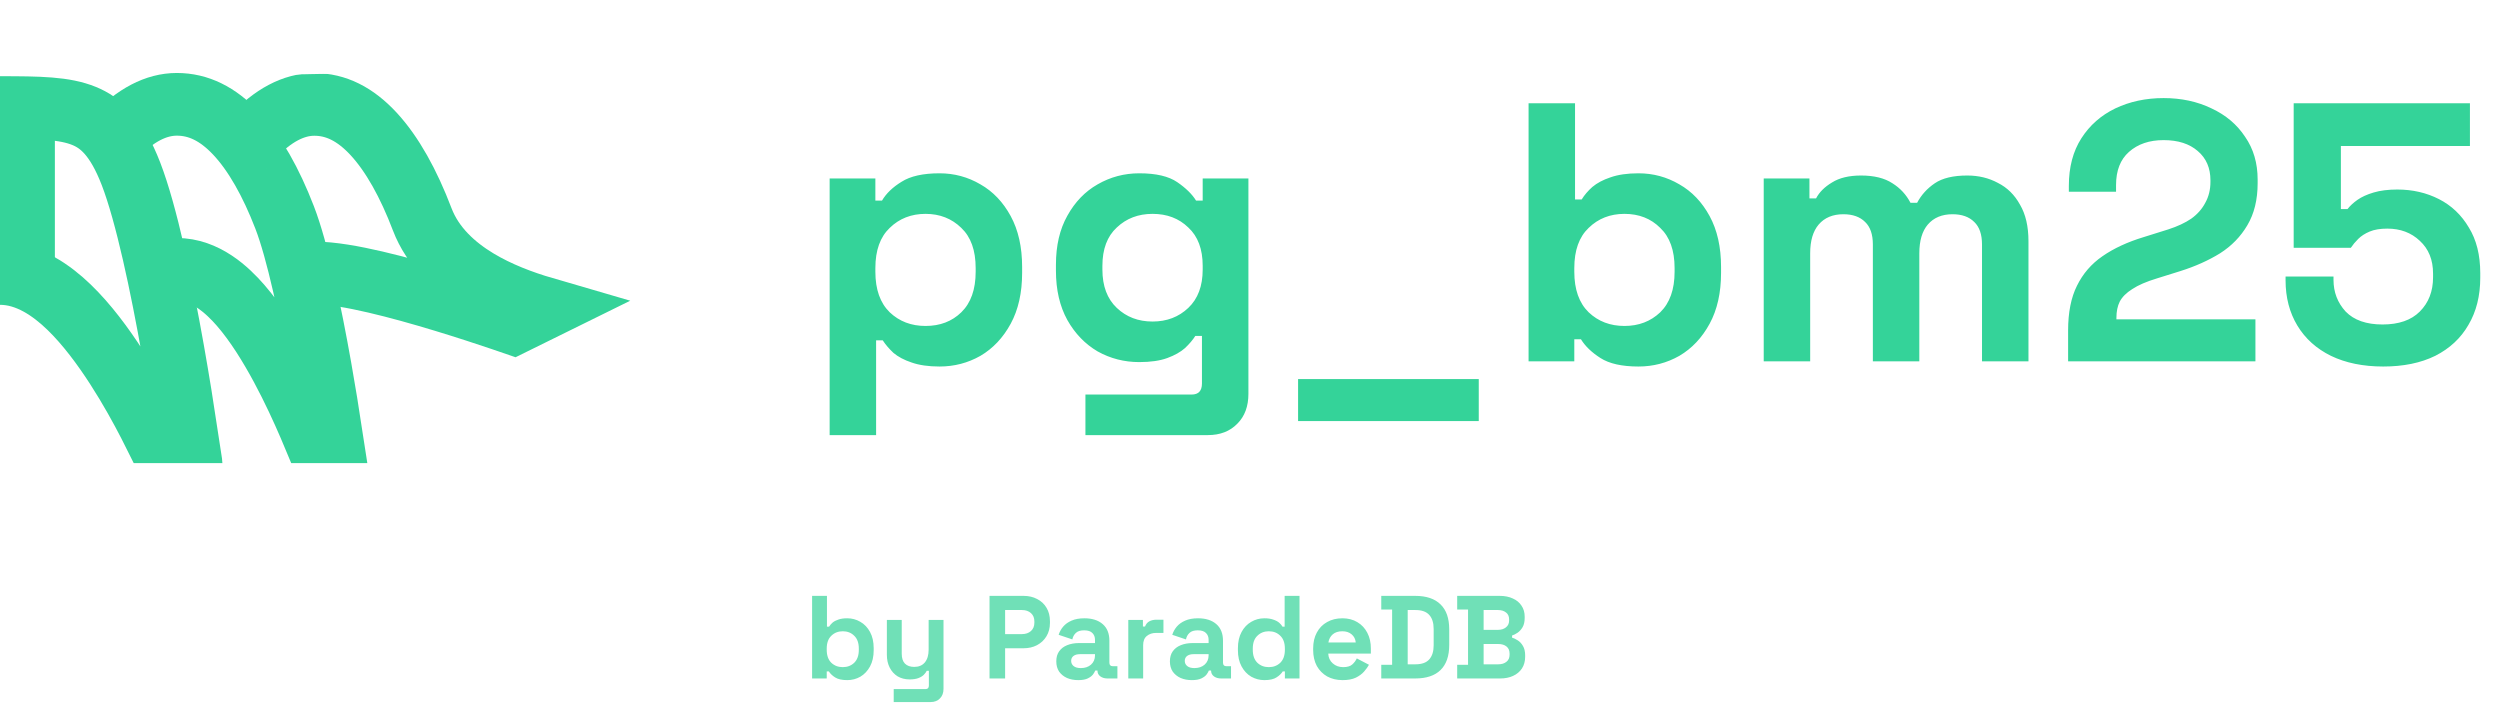
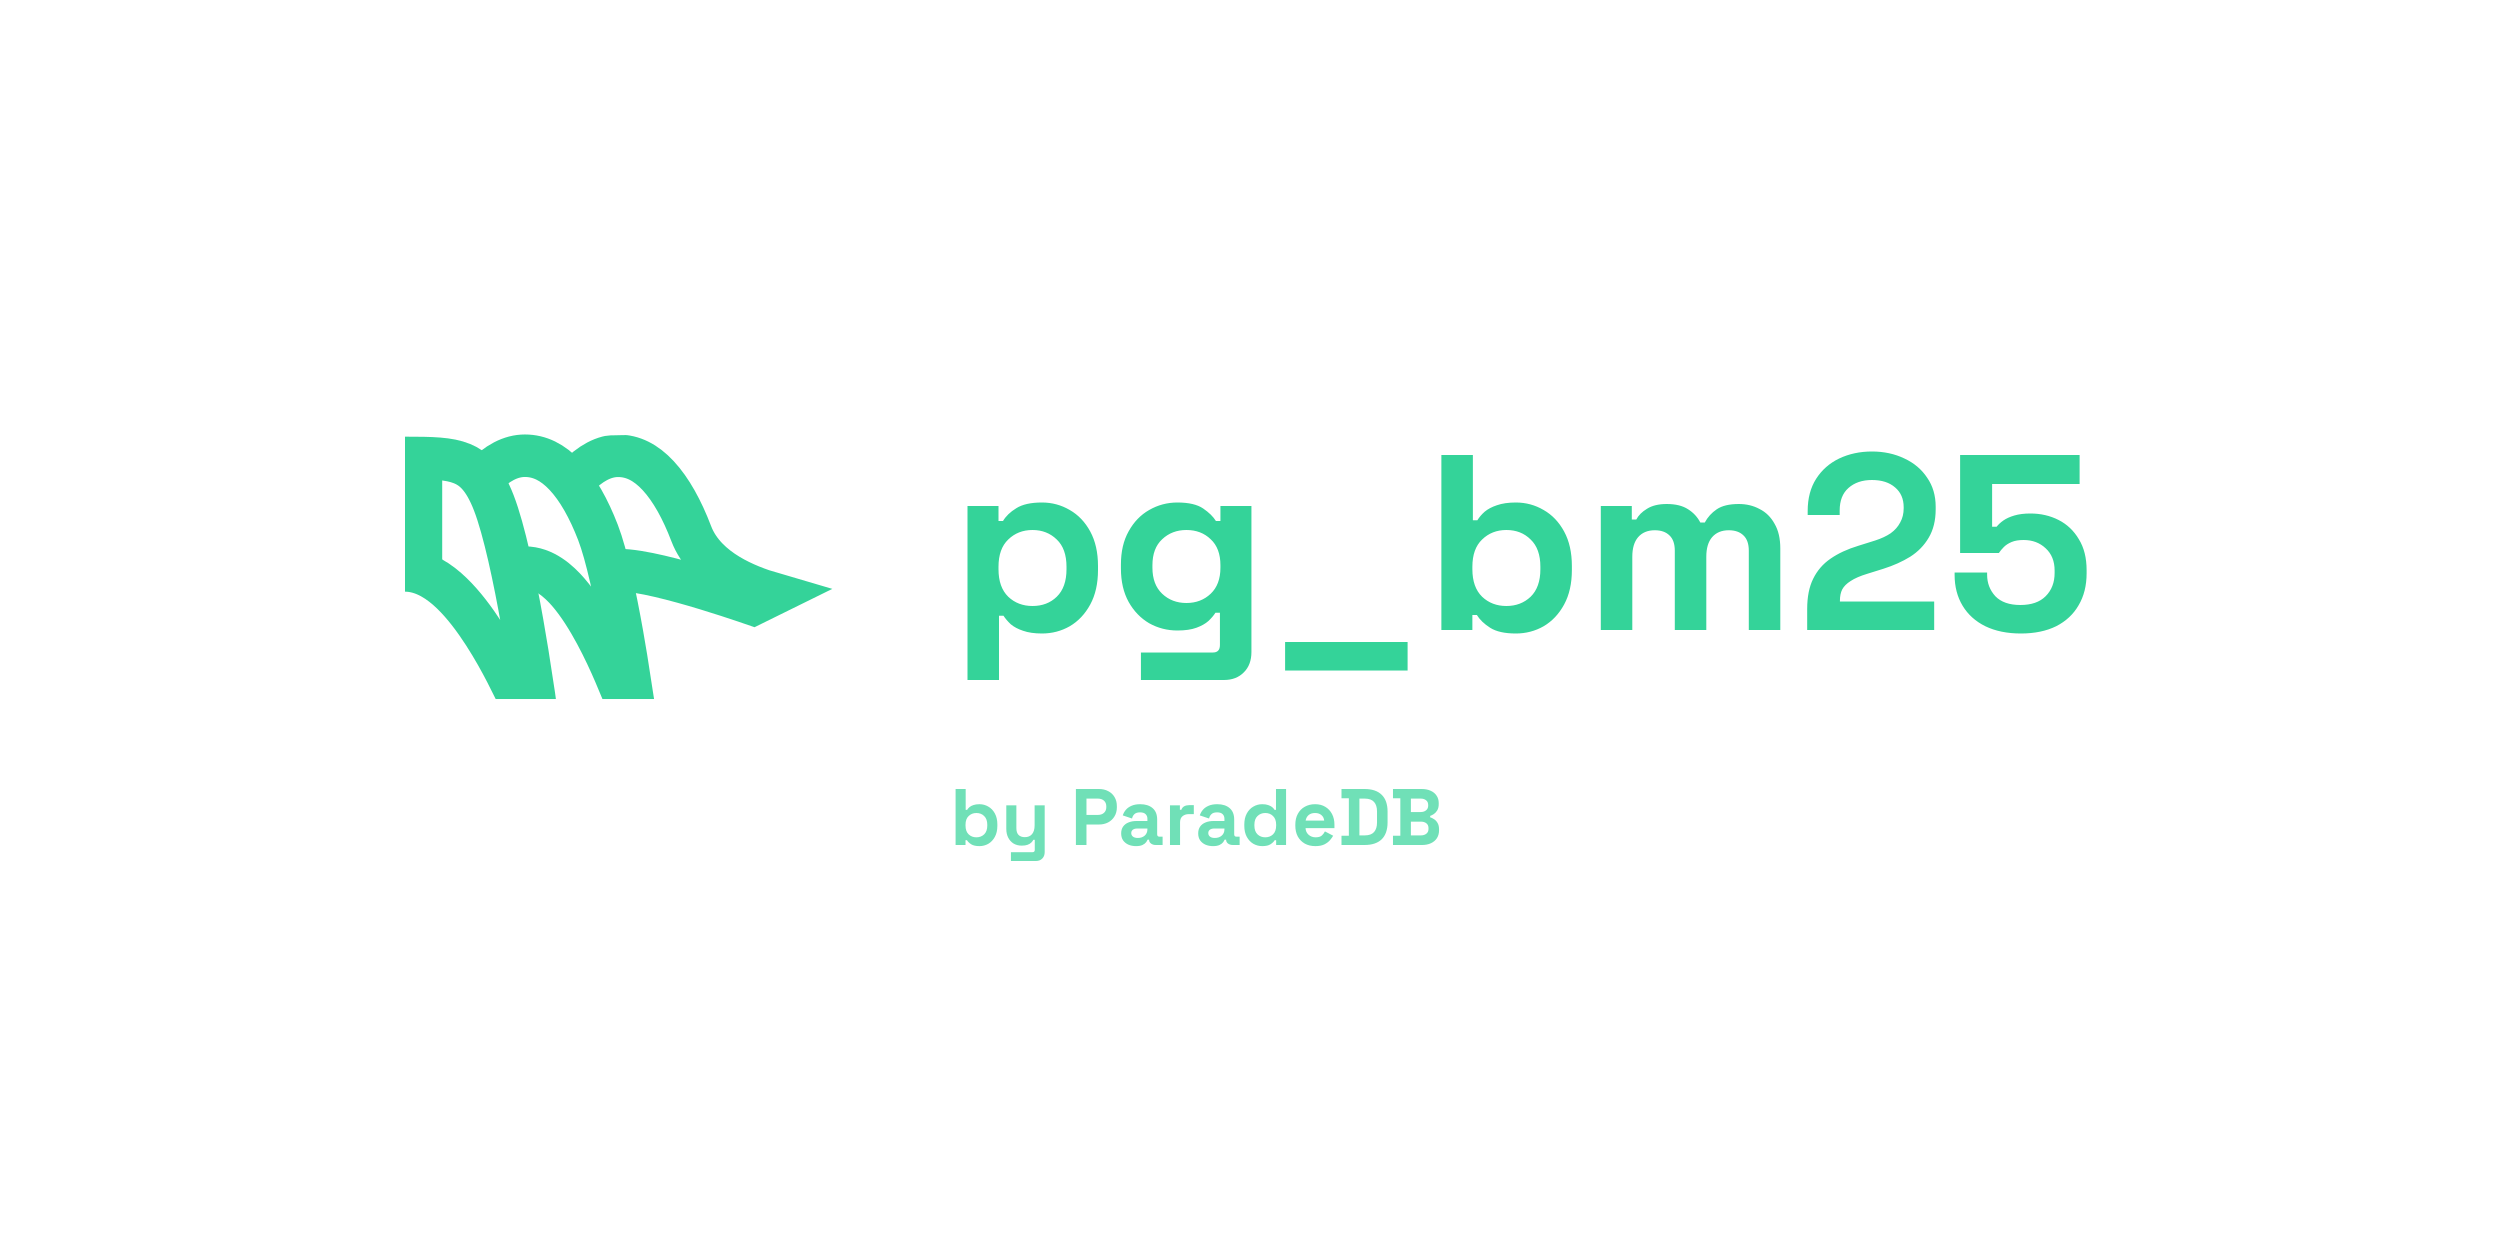
- <svg xmlns="http://www.w3.org/2000/svg" width="339" height="96" viewBox="0 0 339 96" fill="none">
-   <mask id="mask0_75_31" style="mask-type:alpha" maskUnits="userSpaceOnUse" x="13" y="9" width="38" height="54">
-     <path d="M13.227 9.094H50.194V62.828H24.387L13.227 9.094Z" fill="#D9D9D9" />
+ <svg xmlns="http://www.w3.org/2000/svg" width="500" height="250" viewBox="0 0 500 250" fill="none">
+   <mask id="mask0_83_16" style="mask-type:alpha" maskUnits="userSpaceOnUse" x="94" y="86" width="38" height="54">
+     <path d="M94.227 86.094H131.194V139.828H105.387L94.227 86.094Z" fill="#D9D9D9" />
  </mask>
-   <g mask="url(#mask0_75_31)">
-     <path d="M5.987 57.706C5.856 58.012 5.733 58.303 5.618 58.578H3.001C3.34 56.088 3.804 52.842 4.363 49.368C5.607 41.638 7.223 33.426 8.81 29.551C10.486 25.459 12.817 21.447 15.577 18.531C18.345 15.606 21.176 14.146 23.974 14.146C26.907 14.146 29.53 15.437 32.007 18.07C34.549 20.773 36.757 24.724 38.59 29.472C40.355 34.042 42.103 42.365 43.434 49.885C44.016 53.17 44.504 56.212 44.865 58.578H42.33C42.215 58.303 42.092 58.012 41.96 57.706C41.043 55.569 39.731 52.69 38.168 49.786C36.625 46.92 34.743 43.849 32.655 41.437C30.783 39.275 27.804 36.523 23.974 36.523C20.144 36.523 17.165 39.275 15.293 41.437C13.204 43.849 11.322 46.92 9.78 49.786C8.217 52.69 6.905 55.569 5.987 57.706Z" stroke="#34D399" stroke-width="8.5" />
+   <g mask="url(#mask0_83_16)">
+     <path d="M86.987 134.706C86.856 135.012 86.733 135.303 86.618 135.578H84.001C84.34 133.088 84.804 129.842 85.363 126.368C86.607 118.638 88.223 110.426 89.81 106.551C91.486 102.459 93.817 98.447 96.577 95.531C99.345 92.606 102.176 91.145 104.974 91.145C107.907 91.145 110.53 92.437 113.007 95.07C115.549 97.773 117.757 101.724 119.59 106.472C121.355 111.042 123.103 119.365 124.434 126.885C125.016 130.17 125.504 133.212 125.866 135.578H123.33C123.215 135.303 123.091 135.012 122.96 134.706C122.043 132.568 120.731 129.69 119.168 126.786C117.625 123.92 115.743 120.849 113.655 118.437C111.783 116.275 108.804 113.523 104.974 113.523C101.144 113.523 98.165 116.275 96.293 118.437C94.204 120.849 92.322 123.92 90.78 126.786C89.217 129.69 87.904 132.568 86.987 134.706Z" stroke="#34D399" stroke-width="8.5" />
  </g>
-   <mask id="mask1_75_31" style="mask-type:alpha" maskUnits="userSpaceOnUse" x="0" y="0" width="31" height="63">
-     <rect width="30.174" height="62.828" fill="#D9D9D9" />
+   <mask id="mask1_83_16" style="mask-type:alpha" maskUnits="userSpaceOnUse" x="81" y="77" width="31" height="63">
+     <rect x="81" y="77" width="30.174" height="62.828" fill="#D9D9D9" />
  </mask>
-   <g mask="url(#mask1_75_31)">
-     <path d="M-20.242 57.525C-20.435 57.899 -20.614 58.251 -20.777 58.578H-25.345C-25.34 58.543 -25.335 58.507 -25.33 58.471C-24.928 55.477 -24.349 51.384 -23.64 46.976C-22.188 37.956 -20.288 28.268 -18.396 23.648C-16.658 19.404 -14.385 17.365 -11.736 16.216C-8.826 14.953 -5.064 14.584 0 14.584C5.391 14.584 8.756 14.644 11.408 15.725C13.613 16.624 15.789 18.463 17.761 23.568C19.853 28.986 21.907 38.786 23.462 47.569C24.213 51.812 24.83 55.709 25.264 58.578H20.777C20.614 58.251 20.435 57.899 20.242 57.525C19.166 55.432 17.625 52.616 15.791 49.776C13.977 46.967 11.773 43.972 9.341 41.631C7.05 39.426 3.826 37.084 0 37.084C-3.826 37.084 -7.05 39.426 -9.341 41.631C-11.773 43.972 -13.977 46.967 -15.791 49.776C-17.625 52.616 -19.166 55.432 -20.242 57.525Z" stroke="#34D399" stroke-width="8.5" />
-     <rect y="11.574" width="7.44" height="28.934" fill="#34D399" />
+   <g mask="url(#mask1_83_16)">
+     <path d="M60.758 134.525C60.565 134.899 60.386 135.251 60.223 135.578H55.656C55.66 135.542 55.665 135.507 55.67 135.471C56.072 132.477 56.651 128.383 57.361 123.976C58.812 114.956 60.712 105.268 62.604 100.647C64.342 96.404 66.615 94.365 69.264 93.216C72.174 91.953 75.936 91.584 81 91.584C86.391 91.584 89.756 91.644 92.408 92.725C94.613 93.624 96.789 95.463 98.761 100.568C100.853 105.986 102.907 115.786 104.462 124.569C105.213 128.812 105.83 132.709 106.264 135.578H101.777C101.614 135.251 101.435 134.899 101.242 134.525C100.166 132.432 98.625 129.616 96.791 126.776C94.977 123.967 92.773 120.972 90.341 118.631C88.05 116.426 84.826 114.084 81 114.084C77.174 114.084 73.95 116.426 71.659 118.631C69.227 120.972 67.023 123.967 65.209 126.776C63.375 129.616 61.834 132.432 60.758 134.525Z" stroke="#34D399" stroke-width="8.5" />
+     <rect x="81" y="88.573" width="7.44" height="28.934" fill="#34D399" />
  </g>
-   <mask id="mask2_75_31" style="mask-type:alpha" maskUnits="userSpaceOnUse" x="27" y="9" width="63" height="55">
-     <path d="M27.694 10.334L90 9.094V63.655H58.578L43.814 42.161L34.721 19.38L27.694 10.334Z" fill="#D9D9D9" />
+   <mask id="mask2_83_16" style="mask-type:alpha" maskUnits="userSpaceOnUse" x="108" y="86" width="63" height="55">
+     <path d="M108.694 87.334L171 86.094V140.655H139.578L124.814 119.161L115.721 96.38L108.694 87.334Z" fill="#D9D9D9" />
  </mask>
-   <g mask="url(#mask2_75_31)">
-     <path d="M21.598 59.405C21.938 56.866 22.407 53.535 22.974 49.968C24.219 42.122 25.839 33.77 27.433 29.823C29.115 25.659 31.455 21.576 34.224 18.61C37.004 15.632 39.836 14.158 42.618 14.158C45.536 14.158 48.159 15.46 50.648 18.143C53.199 20.893 55.415 24.914 57.254 29.743C58.692 33.518 61.673 36.16 64.712 37.995C67.55 39.709 70.778 40.927 73.774 41.799L69.619 43.848C69.161 43.69 68.622 43.505 68.016 43.3C65.995 42.617 63.219 41.703 60.207 40.788C57.203 39.876 53.92 38.948 50.896 38.244C47.966 37.562 44.95 37.01 42.618 37.01C40.603 37.01 38.868 37.786 37.517 38.686C36.16 39.59 34.956 40.775 33.91 41.999C31.822 44.444 29.94 47.557 28.397 50.465C26.833 53.41 25.52 56.331 24.602 58.499C24.468 58.817 24.341 59.12 24.224 59.405H21.598Z" stroke="#34D399" stroke-width="8.5" />
+   <g mask="url(#mask2_83_16)">
+     <path d="M105.602 135.5C105.468 135.817 105.341 136.12 105.224 136.405H102.598C102.938 133.866 103.407 130.535 103.973 126.968C105.219 119.122 106.839 110.77 108.433 106.823C110.115 102.659 112.455 98.576 115.224 95.61C118.004 92.632 120.836 91.158 123.618 91.158C126.536 91.158 129.159 92.46 131.648 95.143C134.199 97.893 136.415 101.914 138.254 106.743C139.692 110.518 142.673 113.16 145.712 114.995C148.55 116.708 151.778 117.927 154.774 118.799L150.619 120.848C150.161 120.69 149.622 120.505 149.015 120.3C146.995 119.617 144.219 118.703 141.207 117.788C138.203 116.876 134.92 115.948 131.896 115.244C128.966 114.562 125.95 114.01 123.618 114.01C121.603 114.01 119.868 114.786 118.517 115.686C117.16 116.59 115.956 117.775 114.91 118.999C112.822 121.444 110.94 124.558 109.397 127.465C107.833 130.41 106.52 133.33 105.602 135.5Z" stroke="#34D399" stroke-width="8.5" />
  </g>
-   <path d="M112.5 59V24.2H118.7V27.2H119.6C120.167 26.233 121.05 25.383 122.25 24.65C123.45 23.883 125.167 23.5 127.4 23.5C129.4 23.5 131.25 24 132.95 25C134.65 25.967 136.017 27.4 137.05 29.3C138.083 31.2 138.6 33.5 138.6 36.2V37C138.6 39.7 138.083 42 137.05 43.9C136.017 45.8 134.65 47.25 132.95 48.25C131.25 49.217 129.4 49.7 127.4 49.7C125.9 49.7 124.633 49.517 123.6 49.15C122.6 48.817 121.783 48.383 121.15 47.85C120.55 47.283 120.067 46.717 119.7 46.15H118.8V59H112.5ZM125.5 44.2C127.467 44.2 129.083 43.583 130.35 42.35C131.65 41.083 132.3 39.25 132.3 36.85V36.35C132.3 33.95 131.65 32.133 130.35 30.9C129.05 29.633 127.433 29 125.5 29C123.567 29 121.95 29.633 120.65 30.9C119.35 32.133 118.7 33.95 118.7 36.35V36.85C118.7 39.25 119.35 41.083 120.65 42.35C121.95 43.583 123.567 44.2 125.5 44.2ZM143.185 36.7V35.9C143.185 33.3 143.701 31.083 144.735 29.25C145.768 27.383 147.135 25.967 148.835 25C150.568 24 152.451 23.5 154.485 23.5C156.751 23.5 158.468 23.9 159.635 24.7C160.801 25.5 161.651 26.333 162.185 27.2H163.085V24.2H169.285V53.4C169.285 55.1 168.785 56.45 167.785 57.45C166.785 58.483 165.451 59 163.785 59H147.185V53.5H161.585C162.518 53.5 162.985 53 162.985 52V45.55H162.085C161.751 46.083 161.285 46.633 160.685 47.2C160.085 47.733 159.285 48.183 158.285 48.55C157.285 48.917 156.018 49.1 154.485 49.1C152.451 49.1 150.568 48.617 148.835 47.65C147.135 46.65 145.768 45.233 144.735 43.4C143.701 41.533 143.185 39.3 143.185 36.7ZM156.285 43.6C158.218 43.6 159.835 42.983 161.135 41.75C162.435 40.517 163.085 38.783 163.085 36.55V36.05C163.085 33.783 162.435 32.05 161.135 30.85C159.868 29.617 158.251 29 156.285 29C154.351 29 152.735 29.617 151.435 30.85C150.135 32.05 149.485 33.783 149.485 36.05V36.55C149.485 38.783 150.135 40.517 151.435 41.75C152.735 42.983 154.351 43.6 156.285 43.6ZM176.02 57.1V51.4H200.52V57.1H176.02ZM222.175 49.7C219.942 49.7 218.225 49.317 217.025 48.55C215.825 47.783 214.942 46.933 214.375 46H213.475V49H207.275V14H213.575V27.05H214.475C214.842 26.45 215.325 25.883 215.925 25.35C216.559 24.817 217.375 24.383 218.375 24.05C219.409 23.683 220.675 23.5 222.175 23.5C224.175 23.5 226.025 24 227.725 25C229.425 25.967 230.792 27.4 231.825 29.3C232.859 31.2 233.375 33.5 233.375 36.2V37C233.375 39.7 232.859 42 231.825 43.9C230.792 45.8 229.425 47.25 227.725 48.25C226.025 49.217 224.175 49.7 222.175 49.7ZM220.275 44.2C222.209 44.2 223.825 43.583 225.125 42.35C226.425 41.083 227.075 39.25 227.075 36.85V36.35C227.075 33.95 226.425 32.133 225.125 30.9C223.859 29.633 222.242 29 220.275 29C218.342 29 216.725 29.633 215.425 30.9C214.125 32.133 213.475 33.95 213.475 36.35V36.85C213.475 39.25 214.125 41.083 215.425 42.35C216.725 43.583 218.342 44.2 220.275 44.2ZM239.16 49V24.2H245.36V26.9H246.26C246.693 26.067 247.41 25.35 248.41 24.75C249.41 24.117 250.727 23.8 252.36 23.8C254.127 23.8 255.543 24.15 256.61 24.85C257.677 25.517 258.493 26.4 259.06 27.5H259.96C260.527 26.433 261.327 25.55 262.36 24.85C263.393 24.15 264.86 23.8 266.76 23.8C268.293 23.8 269.677 24.133 270.91 24.8C272.177 25.433 273.177 26.417 273.91 27.75C274.677 29.05 275.06 30.7 275.06 32.7V49H268.76V33.15C268.76 31.783 268.41 30.767 267.71 30.1C267.01 29.4 266.027 29.05 264.76 29.05C263.327 29.05 262.21 29.517 261.41 30.45C260.643 31.35 260.26 32.65 260.26 34.35V49H253.96V33.15C253.96 31.783 253.61 30.767 252.91 30.1C252.21 29.4 251.227 29.05 249.96 29.05C248.527 29.05 247.41 29.517 246.61 30.45C245.843 31.35 245.46 32.65 245.46 34.35V49H239.16ZM280.436 49V44.8C280.436 42.367 280.836 40.35 281.636 38.75C282.436 37.117 283.586 35.783 285.086 34.75C286.619 33.683 288.486 32.817 290.686 32.15L294.036 31.1C295.269 30.7 296.303 30.217 297.136 29.65C297.969 29.05 298.603 28.333 299.036 27.5C299.503 26.667 299.736 25.717 299.736 24.65V24.45C299.736 22.783 299.169 21.467 298.036 20.5C296.903 19.5 295.353 19 293.386 19C291.453 19 289.886 19.533 288.686 20.6C287.519 21.633 286.936 23.133 286.936 25.1V26H280.536V25.2C280.536 22.667 281.103 20.517 282.236 18.75C283.369 16.983 284.903 15.633 286.836 14.7C288.803 13.767 290.986 13.3 293.386 13.3C295.786 13.3 297.953 13.767 299.886 14.7C301.819 15.6 303.336 16.883 304.436 18.55C305.569 20.183 306.136 22.117 306.136 24.35V24.85C306.136 27.083 305.669 28.983 304.736 30.55C303.836 32.083 302.603 33.35 301.036 34.35C299.469 35.317 297.686 36.117 295.686 36.75L292.486 37.75C291.053 38.183 289.936 38.667 289.136 39.2C288.336 39.7 287.769 40.267 287.436 40.9C287.136 41.5 286.986 42.233 286.986 43.1V43.3H305.836V49H280.436ZM323.173 49.7C320.44 49.7 318.073 49.217 316.073 48.25C314.107 47.283 312.59 45.917 311.523 44.15C310.457 42.383 309.923 40.333 309.923 38V37.5H316.423V37.95C316.423 39.617 316.973 41.05 318.073 42.25C319.207 43.417 320.873 44 323.073 44C325.273 44 326.957 43.417 328.123 42.25C329.323 41.05 329.923 39.5 329.923 37.6V37.1C329.923 35.233 329.323 33.75 328.123 32.65C326.957 31.55 325.49 31 323.723 31C322.757 31 321.957 31.133 321.323 31.4C320.69 31.667 320.173 32 319.773 32.4C319.373 32.8 319.04 33.2 318.773 33.6H311.023V14H334.923V19.8H317.423V28.35H318.323C318.657 27.917 319.107 27.5 319.673 27.1C320.24 26.7 320.973 26.367 321.873 26.1C322.773 25.833 323.84 25.7 325.073 25.7C327.14 25.7 329.023 26.133 330.723 27C332.423 27.867 333.773 29.15 334.773 30.85C335.807 32.517 336.323 34.583 336.323 37.05V37.65C336.323 40.117 335.79 42.25 334.723 44.05C333.69 45.85 332.19 47.25 330.223 48.25C328.257 49.217 325.907 49.7 323.173 49.7Z" fill="#34D399" />
-   <path d="M114.888 92.224C114.173 92.224 113.624 92.101 113.24 91.856C112.856 91.611 112.573 91.339 112.392 91.04H112.104V92H110.12V80.8H112.136V84.976H112.424C112.541 84.784 112.696 84.603 112.888 84.432C113.091 84.261 113.352 84.123 113.672 84.016C114.003 83.899 114.408 83.84 114.888 83.84C115.528 83.84 116.12 84 116.664 84.32C117.208 84.629 117.645 85.088 117.976 85.696C118.307 86.304 118.472 87.04 118.472 87.904V88.16C118.472 89.024 118.307 89.76 117.976 90.368C117.645 90.976 117.208 91.44 116.664 91.76C116.12 92.069 115.528 92.224 114.888 92.224ZM114.28 90.464C114.899 90.464 115.416 90.267 115.832 89.872C116.248 89.467 116.456 88.88 116.456 88.112V87.952C116.456 87.184 116.248 86.603 115.832 86.208C115.427 85.803 114.909 85.6 114.28 85.6C113.661 85.6 113.144 85.803 112.728 86.208C112.312 86.603 112.104 87.184 112.104 87.952V88.112C112.104 88.88 112.312 89.467 112.728 89.872C113.144 90.267 113.661 90.464 114.28 90.464ZM121.187 95.2V93.44H125.507C125.806 93.44 125.955 93.28 125.955 92.96V90.96H125.667C125.582 91.141 125.448 91.323 125.267 91.504C125.086 91.685 124.84 91.835 124.531 91.952C124.222 92.069 123.827 92.128 123.347 92.128C122.728 92.128 122.184 91.989 121.715 91.712C121.256 91.424 120.899 91.029 120.643 90.528C120.387 90.027 120.259 89.451 120.259 88.8V84.064H122.275V88.64C122.275 89.237 122.419 89.685 122.707 89.984C123.006 90.283 123.427 90.432 123.971 90.432C124.59 90.432 125.07 90.229 125.411 89.824C125.752 89.408 125.923 88.832 125.923 88.096V84.064H127.939V93.408C127.939 93.952 127.779 94.384 127.459 94.704C127.139 95.035 126.712 95.2 126.179 95.2H121.187ZM134.181 92V80.8H138.789C139.493 80.8 140.112 80.944 140.645 81.232C141.189 81.509 141.61 81.904 141.909 82.416C142.218 82.928 142.373 83.536 142.373 84.24V84.464C142.373 85.157 142.213 85.765 141.893 86.288C141.584 86.8 141.157 87.2 140.613 87.488C140.08 87.765 139.472 87.904 138.789 87.904H136.293V92H134.181ZM136.293 85.984H138.581C139.082 85.984 139.488 85.845 139.797 85.568C140.106 85.291 140.261 84.912 140.261 84.432V84.272C140.261 83.792 140.106 83.413 139.797 83.136C139.488 82.859 139.082 82.72 138.581 82.72H136.293V85.984ZM146.209 92.224C145.644 92.224 145.137 92.128 144.689 91.936C144.241 91.733 143.884 91.445 143.617 91.072C143.361 90.688 143.233 90.224 143.233 89.68C143.233 89.136 143.361 88.683 143.617 88.32C143.884 87.947 144.246 87.669 144.705 87.488C145.174 87.296 145.708 87.2 146.305 87.2H148.481V86.752C148.481 86.379 148.364 86.075 148.129 85.84C147.894 85.595 147.521 85.472 147.009 85.472C146.508 85.472 146.134 85.589 145.889 85.824C145.644 86.048 145.484 86.341 145.409 86.704L143.553 86.08C143.681 85.675 143.884 85.307 144.161 84.976C144.449 84.635 144.828 84.363 145.297 84.16C145.777 83.947 146.358 83.84 147.041 83.84C148.086 83.84 148.913 84.101 149.521 84.624C150.129 85.147 150.433 85.904 150.433 86.896V89.856C150.433 90.176 150.582 90.336 150.881 90.336H151.521V92H150.177C149.782 92 149.457 91.904 149.201 91.712C148.945 91.52 148.817 91.264 148.817 90.944V90.928H148.513C148.47 91.056 148.374 91.227 148.225 91.44C148.076 91.643 147.841 91.824 147.521 91.984C147.201 92.144 146.764 92.224 146.209 92.224ZM146.561 90.592C147.126 90.592 147.585 90.437 147.937 90.128C148.3 89.808 148.481 89.387 148.481 88.864V88.704H146.449C146.076 88.704 145.782 88.784 145.569 88.944C145.356 89.104 145.249 89.328 145.249 89.616C145.249 89.904 145.361 90.139 145.585 90.32C145.809 90.501 146.134 90.592 146.561 90.592ZM152.995 92V84.064H154.979V84.96H155.267C155.384 84.64 155.576 84.405 155.843 84.256C156.12 84.107 156.44 84.032 156.803 84.032H157.763V85.824H156.771C156.259 85.824 155.838 85.963 155.507 86.24C155.176 86.507 155.011 86.923 155.011 87.488V92H152.995ZM161.615 92.224C161.05 92.224 160.543 92.128 160.095 91.936C159.647 91.733 159.29 91.445 159.023 91.072C158.767 90.688 158.639 90.224 158.639 89.68C158.639 89.136 158.767 88.683 159.023 88.32C159.29 87.947 159.653 87.669 160.111 87.488C160.581 87.296 161.114 87.2 161.711 87.2H163.887V86.752C163.887 86.379 163.77 86.075 163.535 85.84C163.301 85.595 162.927 85.472 162.415 85.472C161.914 85.472 161.541 85.589 161.295 85.824C161.05 86.048 160.89 86.341 160.815 86.704L158.959 86.08C159.087 85.675 159.29 85.307 159.567 84.976C159.855 84.635 160.234 84.363 160.703 84.16C161.183 83.947 161.765 83.84 162.447 83.84C163.493 83.84 164.319 84.101 164.927 84.624C165.535 85.147 165.839 85.904 165.839 86.896V89.856C165.839 90.176 165.989 90.336 166.287 90.336H166.927V92H165.583C165.189 92 164.863 91.904 164.607 91.712C164.351 91.52 164.223 91.264 164.223 90.944V90.928H163.919C163.877 91.056 163.781 91.227 163.631 91.44C163.482 91.643 163.247 91.824 162.927 91.984C162.607 92.144 162.17 92.224 161.615 92.224ZM161.967 90.592C162.533 90.592 162.991 90.437 163.343 90.128C163.706 89.808 163.887 89.387 163.887 88.864V88.704H161.855C161.482 88.704 161.189 88.784 160.975 88.944C160.762 89.104 160.655 89.328 160.655 89.616C160.655 89.904 160.767 90.139 160.991 90.32C161.215 90.501 161.541 90.592 161.967 90.592ZM171.445 92.224C170.816 92.224 170.224 92.069 169.669 91.76C169.125 91.44 168.688 90.976 168.357 90.368C168.026 89.76 167.861 89.024 167.861 88.16V87.904C167.861 87.04 168.026 86.304 168.357 85.696C168.688 85.088 169.125 84.629 169.669 84.32C170.213 84 170.805 83.84 171.445 83.84C171.925 83.84 172.325 83.899 172.645 84.016C172.976 84.123 173.242 84.261 173.445 84.432C173.648 84.603 173.802 84.784 173.909 84.976H174.197V80.8H176.213V92H174.229V91.04H173.941C173.76 91.339 173.477 91.611 173.093 91.856C172.72 92.101 172.17 92.224 171.445 92.224ZM172.053 90.464C172.672 90.464 173.189 90.267 173.605 89.872C174.021 89.467 174.229 88.88 174.229 88.112V87.952C174.229 87.184 174.021 86.603 173.605 86.208C173.2 85.803 172.682 85.6 172.053 85.6C171.434 85.6 170.917 85.803 170.501 86.208C170.085 86.603 169.877 87.184 169.877 87.952V88.112C169.877 88.88 170.085 89.467 170.501 89.872C170.917 90.267 171.434 90.464 172.053 90.464ZM182.064 92.224C181.275 92.224 180.576 92.059 179.968 91.728C179.371 91.387 178.901 90.912 178.56 90.304C178.229 89.685 178.064 88.96 178.064 88.128V87.936C178.064 87.104 178.229 86.384 178.56 85.776C178.891 85.157 179.355 84.683 179.952 84.352C180.549 84.011 181.243 83.84 182.032 83.84C182.811 83.84 183.488 84.016 184.064 84.368C184.64 84.709 185.088 85.189 185.408 85.808C185.728 86.416 185.888 87.125 185.888 87.936V88.624H180.112C180.133 89.168 180.336 89.611 180.72 89.952C181.104 90.293 181.573 90.464 182.128 90.464C182.693 90.464 183.109 90.341 183.376 90.096C183.643 89.851 183.845 89.579 183.984 89.28L185.632 90.144C185.483 90.421 185.264 90.725 184.976 91.056C184.699 91.376 184.325 91.653 183.856 91.888C183.387 92.112 182.789 92.224 182.064 92.224ZM180.128 87.12H183.84C183.797 86.661 183.611 86.293 183.28 86.016C182.96 85.739 182.539 85.6 182.016 85.6C181.472 85.6 181.04 85.739 180.72 86.016C180.4 86.293 180.203 86.661 180.128 87.12ZM187.299 92V90.144H188.771V82.656H187.299V80.8H191.907C193.411 80.8 194.552 81.184 195.331 81.952C196.12 82.709 196.515 83.84 196.515 85.344V87.456C196.515 88.96 196.12 90.096 195.331 90.864C194.552 91.621 193.411 92 191.907 92H187.299ZM190.883 90.08H191.939C192.792 90.08 193.416 89.856 193.811 89.408C194.205 88.96 194.403 88.331 194.403 87.52V85.28C194.403 84.459 194.205 83.829 193.811 83.392C193.416 82.944 192.792 82.72 191.939 82.72H190.883V90.08ZM197.595 92V90.144H199.067V82.656H197.595V80.8H203.355C204.038 80.8 204.63 80.917 205.131 81.152C205.643 81.376 206.038 81.701 206.315 82.128C206.603 82.544 206.747 83.045 206.747 83.632V83.792C206.747 84.304 206.651 84.725 206.459 85.056C206.267 85.376 206.038 85.627 205.771 85.808C205.515 85.979 205.27 86.101 205.035 86.176V86.464C205.27 86.528 205.526 86.651 205.803 86.832C206.081 87.003 206.315 87.253 206.507 87.584C206.71 87.915 206.811 88.347 206.811 88.88V89.04C206.811 89.659 206.667 90.192 206.379 90.64C206.091 91.077 205.691 91.413 205.179 91.648C204.678 91.883 204.091 92 203.419 92H197.595ZM201.179 90.08H203.163C203.622 90.08 203.99 89.968 204.267 89.744C204.555 89.52 204.699 89.2 204.699 88.784V88.624C204.699 88.208 204.561 87.888 204.283 87.664C204.006 87.44 203.633 87.328 203.163 87.328H201.179V90.08ZM201.179 85.408H203.131C203.569 85.408 203.926 85.296 204.203 85.072C204.491 84.848 204.635 84.539 204.635 84.144V83.984C204.635 83.579 204.497 83.269 204.219 83.056C203.942 82.832 203.579 82.72 203.131 82.72H201.179V85.408Z" fill="#34D399" fill-opacity="0.7" />
+   <path d="M193.5 136V101.2H199.7V104.2H200.6C201.167 103.233 202.05 102.383 203.25 101.65C204.45 100.883 206.167 100.5 208.4 100.5C210.4 100.5 212.25 101 213.95 102C215.65 102.967 217.017 104.4 218.05 106.3C219.083 108.2 219.6 110.5 219.6 113.2V114C219.6 116.7 219.083 119 218.05 120.9C217.017 122.8 215.65 124.25 213.95 125.25C212.25 126.217 210.4 126.7 208.4 126.7C206.9 126.7 205.633 126.517 204.6 126.15C203.6 125.817 202.783 125.383 202.15 124.85C201.55 124.283 201.067 123.717 200.7 123.15H199.8V136H193.5ZM206.5 121.2C208.467 121.2 210.083 120.583 211.35 119.35C212.65 118.083 213.3 116.25 213.3 113.85V113.35C213.3 110.95 212.65 109.133 211.35 107.9C210.05 106.633 208.433 106 206.5 106C204.567 106 202.95 106.633 201.65 107.9C200.35 109.133 199.7 110.95 199.7 113.35V113.85C199.7 116.25 200.35 118.083 201.65 119.35C202.95 120.583 204.567 121.2 206.5 121.2ZM224.185 113.7V112.9C224.185 110.3 224.701 108.083 225.735 106.25C226.768 104.383 228.135 102.967 229.835 102C231.568 101 233.451 100.5 235.485 100.5C237.751 100.5 239.468 100.9 240.635 101.7C241.801 102.5 242.651 103.333 243.185 104.2H244.085V101.2H250.285V130.4C250.285 132.1 249.785 133.45 248.785 134.45C247.785 135.483 246.451 136 244.785 136H228.185V130.5H242.585C243.518 130.5 243.985 130 243.985 129V122.55H243.085C242.751 123.083 242.285 123.633 241.685 124.2C241.085 124.733 240.285 125.183 239.285 125.55C238.285 125.917 237.018 126.1 235.485 126.1C233.451 126.1 231.568 125.617 229.835 124.65C228.135 123.65 226.768 122.233 225.735 120.4C224.701 118.533 224.185 116.3 224.185 113.7ZM237.285 120.6C239.218 120.6 240.835 119.983 242.135 118.75C243.435 117.517 244.085 115.783 244.085 113.55V113.05C244.085 110.783 243.435 109.05 242.135 107.85C240.868 106.617 239.251 106 237.285 106C235.351 106 233.735 106.617 232.435 107.85C231.135 109.05 230.485 110.783 230.485 113.05V113.55C230.485 115.783 231.135 117.517 232.435 118.75C233.735 119.983 235.351 120.6 237.285 120.6ZM257.02 134.1V128.4H281.52V134.1H257.02ZM303.175 126.7C300.942 126.7 299.225 126.317 298.025 125.55C296.825 124.783 295.942 123.933 295.375 123H294.475V126H288.275V91H294.575V104.05H295.475C295.842 103.45 296.325 102.883 296.925 102.35C297.559 101.817 298.375 101.383 299.375 101.05C300.409 100.683 301.675 100.5 303.175 100.5C305.175 100.5 307.025 101 308.725 102C310.425 102.967 311.792 104.4 312.825 106.3C313.859 108.2 314.375 110.5 314.375 113.2V114C314.375 116.7 313.859 119 312.825 120.9C311.792 122.8 310.425 124.25 308.725 125.25C307.025 126.217 305.175 126.7 303.175 126.7ZM301.275 121.2C303.209 121.2 304.825 120.583 306.125 119.35C307.425 118.083 308.075 116.25 308.075 113.85V113.35C308.075 110.95 307.425 109.133 306.125 107.9C304.859 106.633 303.242 106 301.275 106C299.342 106 297.725 106.633 296.425 107.9C295.125 109.133 294.475 110.95 294.475 113.35V113.85C294.475 116.25 295.125 118.083 296.425 119.35C297.725 120.583 299.342 121.2 301.275 121.2ZM320.16 126V101.2H326.36V103.9H327.26C327.693 103.067 328.41 102.35 329.41 101.75C330.41 101.117 331.727 100.8 333.36 100.8C335.127 100.8 336.543 101.15 337.61 101.85C338.677 102.517 339.493 103.4 340.06 104.5H340.96C341.527 103.433 342.327 102.55 343.36 101.85C344.393 101.15 345.86 100.8 347.76 100.8C349.293 100.8 350.677 101.133 351.91 101.8C353.177 102.433 354.177 103.417 354.91 104.75C355.677 106.05 356.06 107.7 356.06 109.7V126H349.76V110.15C349.76 108.783 349.41 107.767 348.71 107.1C348.01 106.4 347.027 106.05 345.76 106.05C344.327 106.05 343.21 106.517 342.41 107.45C341.643 108.35 341.26 109.65 341.26 111.35V126H334.96V110.15C334.96 108.783 334.61 107.767 333.91 107.1C333.21 106.4 332.227 106.05 330.96 106.05C329.527 106.05 328.41 106.517 327.61 107.45C326.843 108.35 326.46 109.65 326.46 111.35V126H320.16ZM361.436 126V121.8C361.436 119.367 361.836 117.35 362.636 115.75C363.436 114.117 364.586 112.783 366.086 111.75C367.619 110.683 369.486 109.817 371.686 109.15L375.036 108.1C376.269 107.7 377.303 107.217 378.136 106.65C378.969 106.05 379.603 105.333 380.036 104.5C380.503 103.667 380.736 102.717 380.736 101.65V101.45C380.736 99.783 380.169 98.467 379.036 97.5C377.903 96.5 376.353 96 374.386 96C372.453 96 370.886 96.533 369.686 97.6C368.519 98.633 367.936 100.133 367.936 102.1V103H361.536V102.2C361.536 99.667 362.103 97.517 363.236 95.75C364.369 93.983 365.903 92.633 367.836 91.7C369.803 90.767 371.986 90.3 374.386 90.3C376.786 90.3 378.953 90.767 380.886 91.7C382.819 92.6 384.336 93.883 385.436 95.55C386.569 97.183 387.136 99.117 387.136 101.35V101.85C387.136 104.083 386.669 105.983 385.736 107.55C384.836 109.083 383.603 110.35 382.036 111.35C380.469 112.317 378.686 113.117 376.686 113.75L373.486 114.75C372.053 115.183 370.936 115.667 370.136 116.2C369.336 116.7 368.769 117.267 368.436 117.9C368.136 118.5 367.986 119.233 367.986 120.1V120.3H386.836V126H361.436ZM404.173 126.7C401.44 126.7 399.073 126.217 397.073 125.25C395.107 124.283 393.59 122.917 392.523 121.15C391.457 119.383 390.923 117.333 390.923 115V114.5H397.423V114.95C397.423 116.617 397.973 118.05 399.073 119.25C400.207 120.417 401.873 121 404.073 121C406.273 121 407.957 120.417 409.123 119.25C410.323 118.05 410.923 116.5 410.923 114.6V114.1C410.923 112.233 410.323 110.75 409.123 109.65C407.957 108.55 406.49 108 404.723 108C403.757 108 402.957 108.133 402.323 108.4C401.69 108.667 401.173 109 400.773 109.4C400.373 109.8 400.04 110.2 399.773 110.6H392.023V91H415.923V96.8H398.423V105.35H399.323C399.657 104.917 400.107 104.5 400.673 104.1C401.24 103.7 401.973 103.367 402.873 103.1C403.773 102.833 404.84 102.7 406.073 102.7C408.14 102.7 410.023 103.133 411.723 104C413.423 104.867 414.773 106.15 415.773 107.85C416.807 109.517 417.323 111.583 417.323 114.05V114.65C417.323 117.117 416.79 119.25 415.723 121.05C414.69 122.85 413.19 124.25 411.223 125.25C409.257 126.217 406.907 126.7 404.173 126.7Z" fill="#34D399" />
+   <path d="M195.888 169.224C195.173 169.224 194.624 169.101 194.24 168.856C193.856 168.611 193.573 168.339 193.392 168.04H193.104V169H191.12V157.8H193.136V161.976H193.424C193.541 161.784 193.696 161.603 193.888 161.432C194.091 161.261 194.352 161.123 194.672 161.016C195.003 160.899 195.408 160.84 195.888 160.84C196.528 160.84 197.12 161 197.664 161.32C198.208 161.629 198.645 162.088 198.976 162.696C199.307 163.304 199.472 164.04 199.472 164.904V165.16C199.472 166.024 199.307 166.76 198.976 167.368C198.645 167.976 198.208 168.44 197.664 168.76C197.12 169.069 196.528 169.224 195.888 169.224ZM195.28 167.464C195.899 167.464 196.416 167.267 196.832 166.872C197.248 166.467 197.456 165.88 197.456 165.112V164.952C197.456 164.184 197.248 163.603 196.832 163.208C196.427 162.803 195.909 162.6 195.28 162.6C194.661 162.6 194.144 162.803 193.728 163.208C193.312 163.603 193.104 164.184 193.104 164.952V165.112C193.104 165.88 193.312 166.467 193.728 166.872C194.144 167.267 194.661 167.464 195.28 167.464ZM202.187 172.2V170.44H206.507C206.806 170.44 206.955 170.28 206.955 169.96V167.96H206.667C206.582 168.141 206.448 168.323 206.267 168.504C206.086 168.685 205.84 168.835 205.531 168.952C205.222 169.069 204.827 169.128 204.347 169.128C203.728 169.128 203.184 168.989 202.715 168.712C202.256 168.424 201.899 168.029 201.643 167.528C201.387 167.027 201.259 166.451 201.259 165.8V161.064H203.275V165.64C203.275 166.237 203.419 166.685 203.707 166.984C204.006 167.283 204.427 167.432 204.971 167.432C205.59 167.432 206.07 167.229 206.411 166.824C206.752 166.408 206.923 165.832 206.923 165.096V161.064H208.939V170.408C208.939 170.952 208.779 171.384 208.459 171.704C208.139 172.035 207.712 172.2 207.179 172.2H202.187ZM215.181 169V157.8H219.789C220.493 157.8 221.112 157.944 221.645 158.232C222.189 158.509 222.61 158.904 222.909 159.416C223.218 159.928 223.373 160.536 223.373 161.24V161.464C223.373 162.157 223.213 162.765 222.893 163.288C222.584 163.8 222.157 164.2 221.613 164.488C221.08 164.765 220.472 164.904 219.789 164.904H217.293V169H215.181ZM217.293 162.984H219.581C220.082 162.984 220.488 162.845 220.797 162.568C221.106 162.291 221.261 161.912 221.261 161.432V161.272C221.261 160.792 221.106 160.413 220.797 160.136C220.488 159.859 220.082 159.72 219.581 159.72H217.293V162.984ZM227.209 169.224C226.644 169.224 226.137 169.128 225.689 168.936C225.241 168.733 224.884 168.445 224.617 168.072C224.361 167.688 224.233 167.224 224.233 166.68C224.233 166.136 224.361 165.683 224.617 165.32C224.884 164.947 225.246 164.669 225.705 164.488C226.174 164.296 226.708 164.2 227.305 164.2H229.481V163.752C229.481 163.379 229.364 163.075 229.129 162.84C228.894 162.595 228.521 162.472 228.009 162.472C227.508 162.472 227.134 162.589 226.889 162.824C226.644 163.048 226.484 163.341 226.409 163.704L224.553 163.08C224.681 162.675 224.884 162.307 225.161 161.976C225.449 161.635 225.828 161.363 226.297 161.16C226.777 160.947 227.358 160.84 228.041 160.84C229.086 160.84 229.913 161.101 230.521 161.624C231.129 162.147 231.433 162.904 231.433 163.896V166.856C231.433 167.176 231.582 167.336 231.881 167.336H232.521V169H231.177C230.782 169 230.457 168.904 230.201 168.712C229.945 168.52 229.817 168.264 229.817 167.944V167.928H229.513C229.47 168.056 229.374 168.227 229.225 168.44C229.076 168.643 228.841 168.824 228.521 168.984C228.201 169.144 227.764 169.224 227.209 169.224ZM227.561 167.592C228.126 167.592 228.585 167.437 228.937 167.128C229.3 166.808 229.481 166.387 229.481 165.864V165.704H227.449C227.076 165.704 226.782 165.784 226.569 165.944C226.356 166.104 226.249 166.328 226.249 166.616C226.249 166.904 226.361 167.139 226.585 167.32C226.809 167.501 227.134 167.592 227.561 167.592ZM233.995 169V161.064H235.979V161.96H236.267C236.384 161.64 236.576 161.405 236.843 161.256C237.12 161.107 237.44 161.032 237.803 161.032H238.763V162.824H237.771C237.259 162.824 236.838 162.963 236.507 163.24C236.176 163.507 236.011 163.923 236.011 164.488V169H233.995ZM242.615 169.224C242.05 169.224 241.543 169.128 241.095 168.936C240.647 168.733 240.29 168.445 240.023 168.072C239.767 167.688 239.639 167.224 239.639 166.68C239.639 166.136 239.767 165.683 240.023 165.32C240.29 164.947 240.653 164.669 241.111 164.488C241.581 164.296 242.114 164.2 242.711 164.2H244.887V163.752C244.887 163.379 244.77 163.075 244.535 162.84C244.301 162.595 243.927 162.472 243.415 162.472C242.914 162.472 242.541 162.589 242.295 162.824C242.05 163.048 241.89 163.341 241.815 163.704L239.959 163.08C240.087 162.675 240.29 162.307 240.567 161.976C240.855 161.635 241.234 161.363 241.703 161.16C242.183 160.947 242.765 160.84 243.447 160.84C244.493 160.84 245.319 161.101 245.927 161.624C246.535 162.147 246.839 162.904 246.839 163.896V166.856C246.839 167.176 246.989 167.336 247.287 167.336H247.927V169H246.583C246.189 169 245.863 168.904 245.607 168.712C245.351 168.52 245.223 168.264 245.223 167.944V167.928H244.919C244.877 168.056 244.781 168.227 244.631 168.44C244.482 168.643 244.247 168.824 243.927 168.984C243.607 169.144 243.17 169.224 242.615 169.224ZM242.967 167.592C243.533 167.592 243.991 167.437 244.343 167.128C244.706 166.808 244.887 166.387 244.887 165.864V165.704H242.855C242.482 165.704 242.189 165.784 241.975 165.944C241.762 166.104 241.655 166.328 241.655 166.616C241.655 166.904 241.767 167.139 241.991 167.32C242.215 167.501 242.541 167.592 242.967 167.592ZM252.445 169.224C251.816 169.224 251.224 169.069 250.669 168.76C250.125 168.44 249.688 167.976 249.357 167.368C249.026 166.76 248.861 166.024 248.861 165.16V164.904C248.861 164.04 249.026 163.304 249.357 162.696C249.688 162.088 250.125 161.629 250.669 161.32C251.213 161 251.805 160.84 252.445 160.84C252.925 160.84 253.325 160.899 253.645 161.016C253.976 161.123 254.242 161.261 254.445 161.432C254.648 161.603 254.802 161.784 254.909 161.976H255.197V157.8H257.213V169H255.229V168.04H254.941C254.76 168.339 254.477 168.611 254.093 168.856C253.72 169.101 253.17 169.224 252.445 169.224ZM253.053 167.464C253.672 167.464 254.189 167.267 254.605 166.872C255.021 166.467 255.229 165.88 255.229 165.112V164.952C255.229 164.184 255.021 163.603 254.605 163.208C254.2 162.803 253.682 162.6 253.053 162.6C252.434 162.6 251.917 162.803 251.501 163.208C251.085 163.603 250.877 164.184 250.877 164.952V165.112C250.877 165.88 251.085 166.467 251.501 166.872C251.917 167.267 252.434 167.464 253.053 167.464ZM263.064 169.224C262.275 169.224 261.576 169.059 260.968 168.728C260.371 168.387 259.901 167.912 259.56 167.304C259.229 166.685 259.064 165.96 259.064 165.128V164.936C259.064 164.104 259.229 163.384 259.56 162.776C259.891 162.157 260.355 161.683 260.952 161.352C261.549 161.011 262.243 160.84 263.032 160.84C263.811 160.84 264.488 161.016 265.064 161.368C265.64 161.709 266.088 162.189 266.408 162.808C266.728 163.416 266.888 164.125 266.888 164.936V165.624H261.112C261.133 166.168 261.336 166.611 261.72 166.952C262.104 167.293 262.573 167.464 263.128 167.464C263.693 167.464 264.109 167.341 264.376 167.096C264.643 166.851 264.845 166.579 264.984 166.28L266.632 167.144C266.483 167.421 266.264 167.725 265.976 168.056C265.699 168.376 265.325 168.653 264.856 168.888C264.387 169.112 263.789 169.224 263.064 169.224ZM261.128 164.12H264.84C264.797 163.661 264.611 163.293 264.28 163.016C263.96 162.739 263.539 162.6 263.016 162.6C262.472 162.6 262.04 162.739 261.72 163.016C261.4 163.293 261.203 163.661 261.128 164.12ZM268.299 169V167.144H269.771V159.656H268.299V157.8H272.907C274.411 157.8 275.552 158.184 276.331 158.952C277.12 159.709 277.515 160.84 277.515 162.344V164.456C277.515 165.96 277.12 167.096 276.331 167.864C275.552 168.621 274.411 169 272.907 169H268.299ZM271.883 167.08H272.939C273.792 167.08 274.416 166.856 274.811 166.408C275.205 165.96 275.403 165.331 275.403 164.52V162.28C275.403 161.459 275.205 160.829 274.811 160.392C274.416 159.944 273.792 159.72 272.939 159.72H271.883V167.08ZM278.595 169V167.144H280.067V159.656H278.595V157.8H284.355C285.038 157.8 285.63 157.917 286.131 158.152C286.643 158.376 287.038 158.701 287.315 159.128C287.603 159.544 287.747 160.045 287.747 160.632V160.792C287.747 161.304 287.651 161.725 287.459 162.056C287.267 162.376 287.038 162.627 286.771 162.808C286.515 162.979 286.27 163.101 286.035 163.176V163.464C286.27 163.528 286.526 163.651 286.803 163.832C287.081 164.003 287.315 164.253 287.507 164.584C287.71 164.915 287.811 165.347 287.811 165.88V166.04C287.811 166.659 287.667 167.192 287.379 167.64C287.091 168.077 286.691 168.413 286.179 168.648C285.678 168.883 285.091 169 284.419 169H278.595ZM282.179 167.08H284.163C284.622 167.08 284.99 166.968 285.267 166.744C285.555 166.52 285.699 166.2 285.699 165.784V165.624C285.699 165.208 285.561 164.888 285.283 164.664C285.006 164.44 284.633 164.328 284.163 164.328H282.179V167.08ZM282.179 162.408H284.131C284.569 162.408 284.926 162.296 285.203 162.072C285.491 161.848 285.635 161.539 285.635 161.144V160.984C285.635 160.579 285.497 160.269 285.219 160.056C284.942 159.832 284.579 159.72 284.131 159.72H282.179V162.408Z" fill="#34D399" fill-opacity="0.7" />
</svg>
